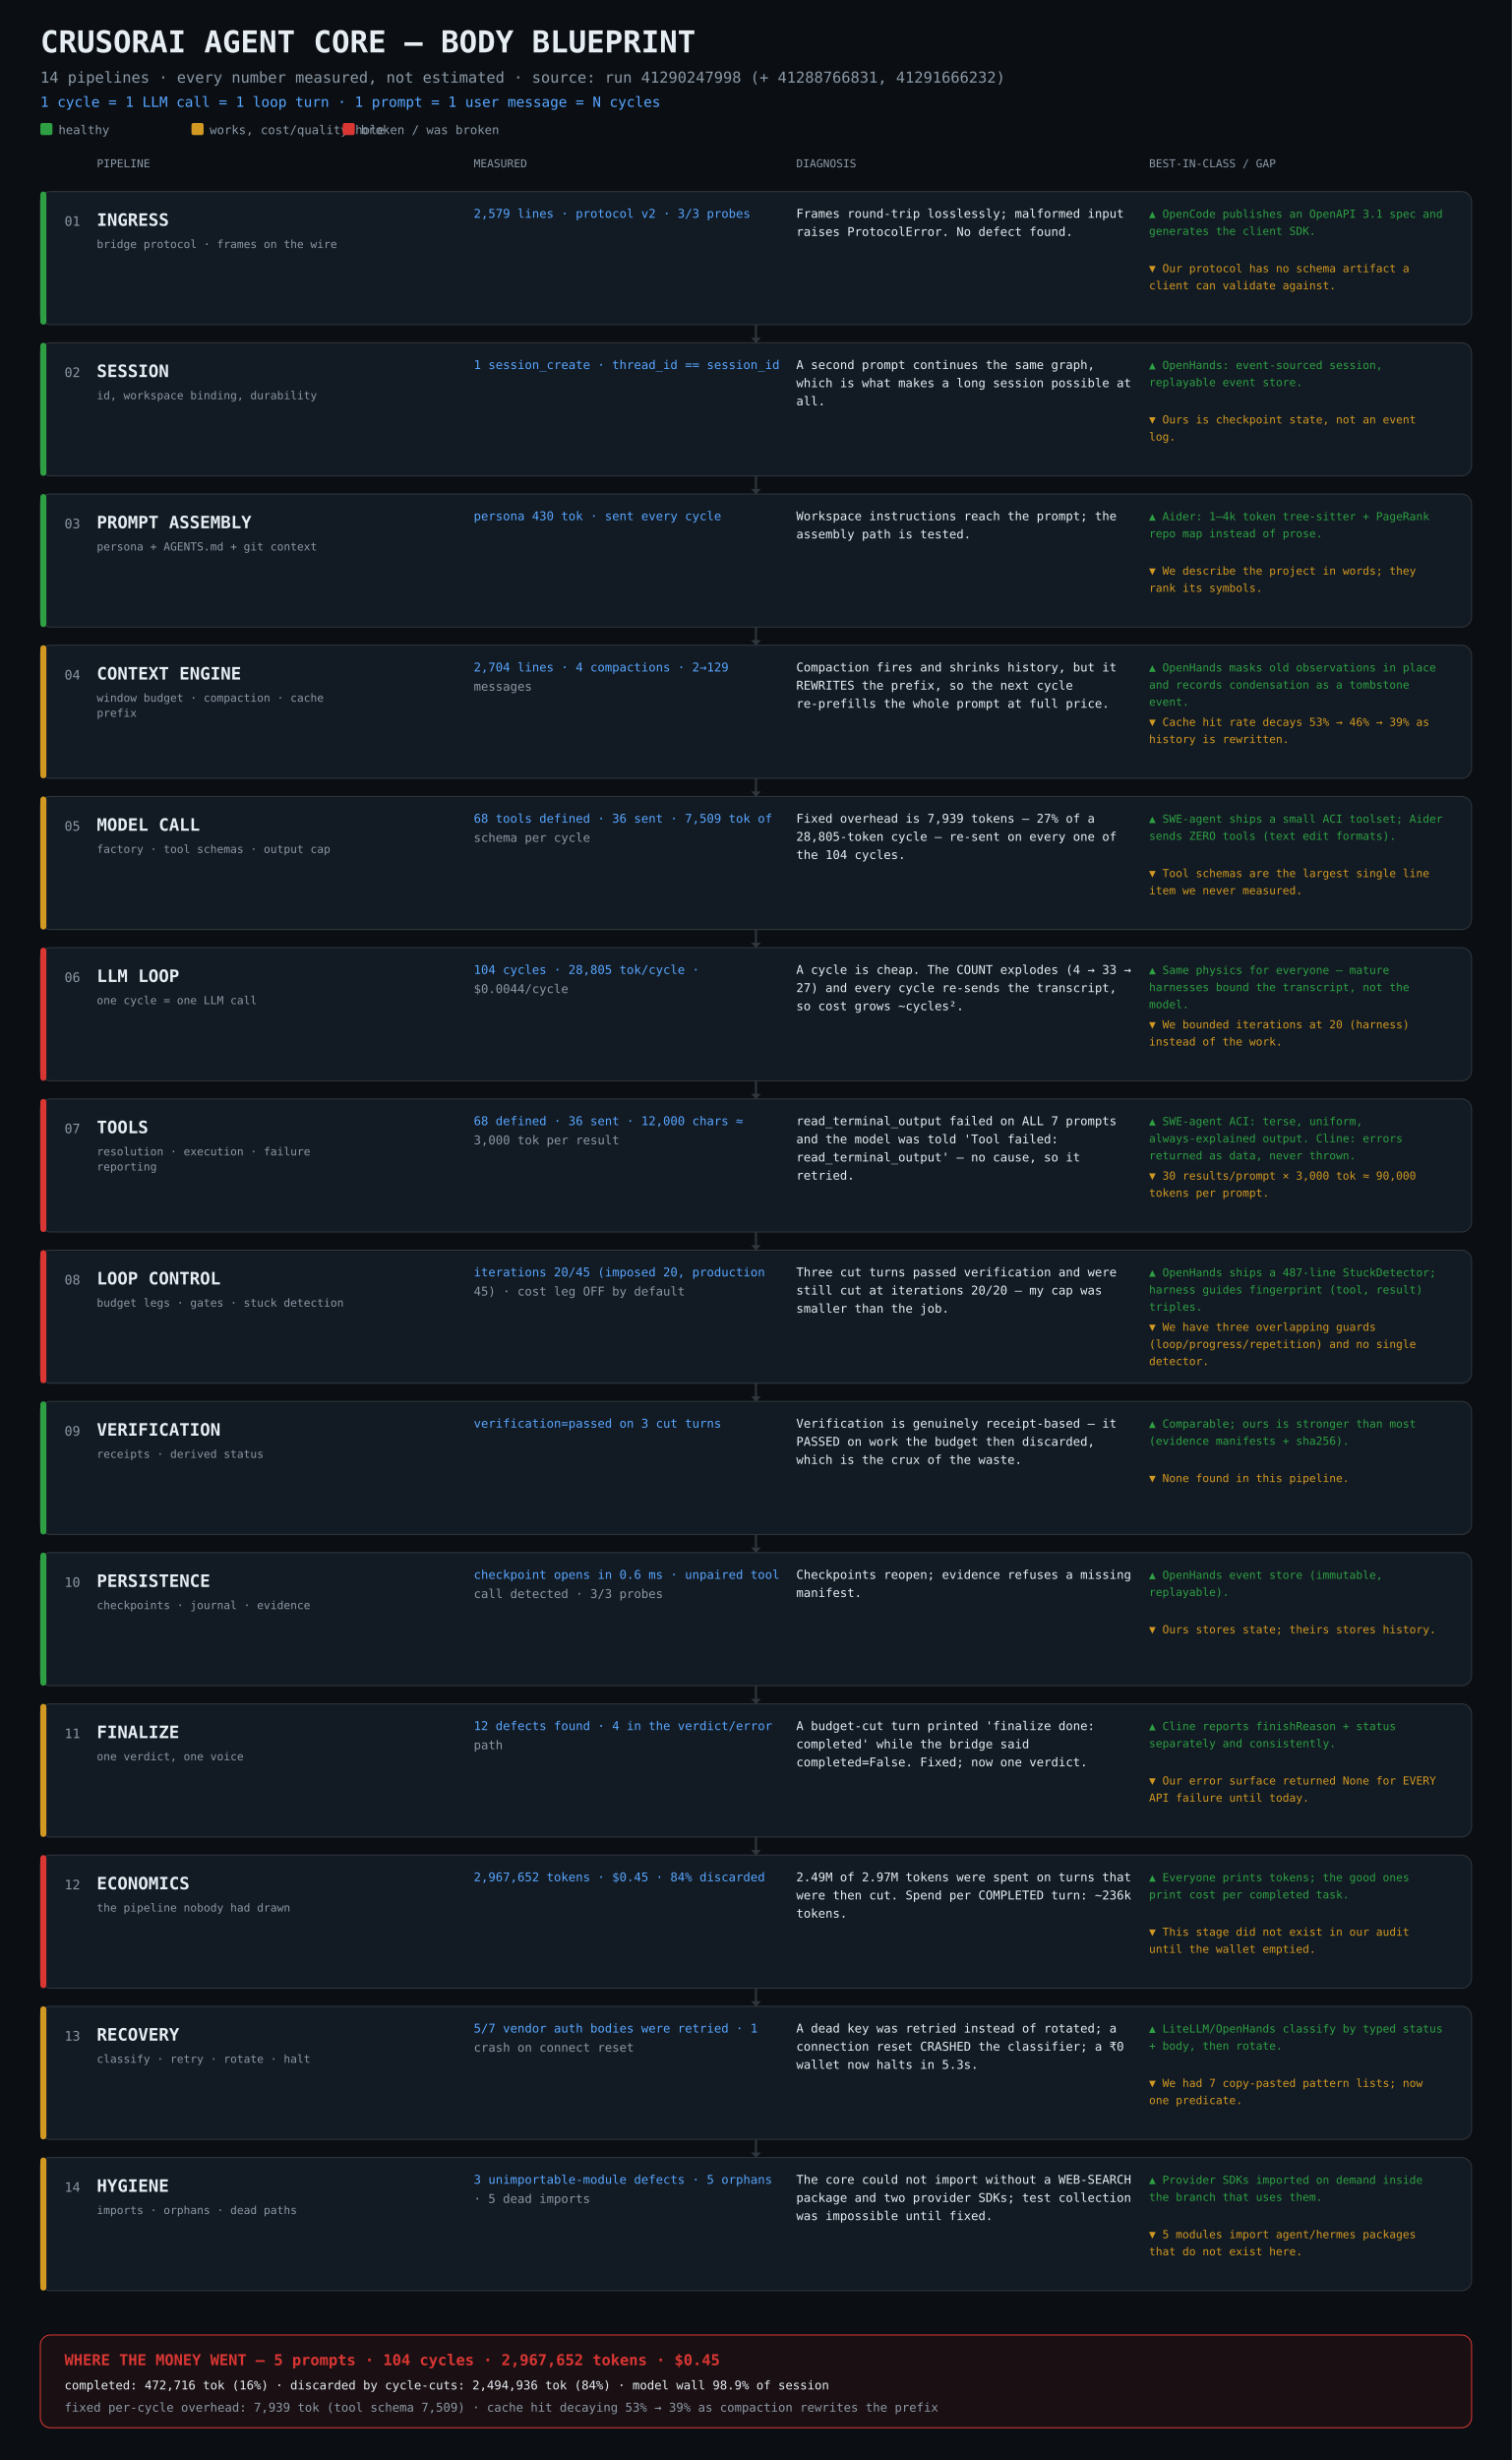
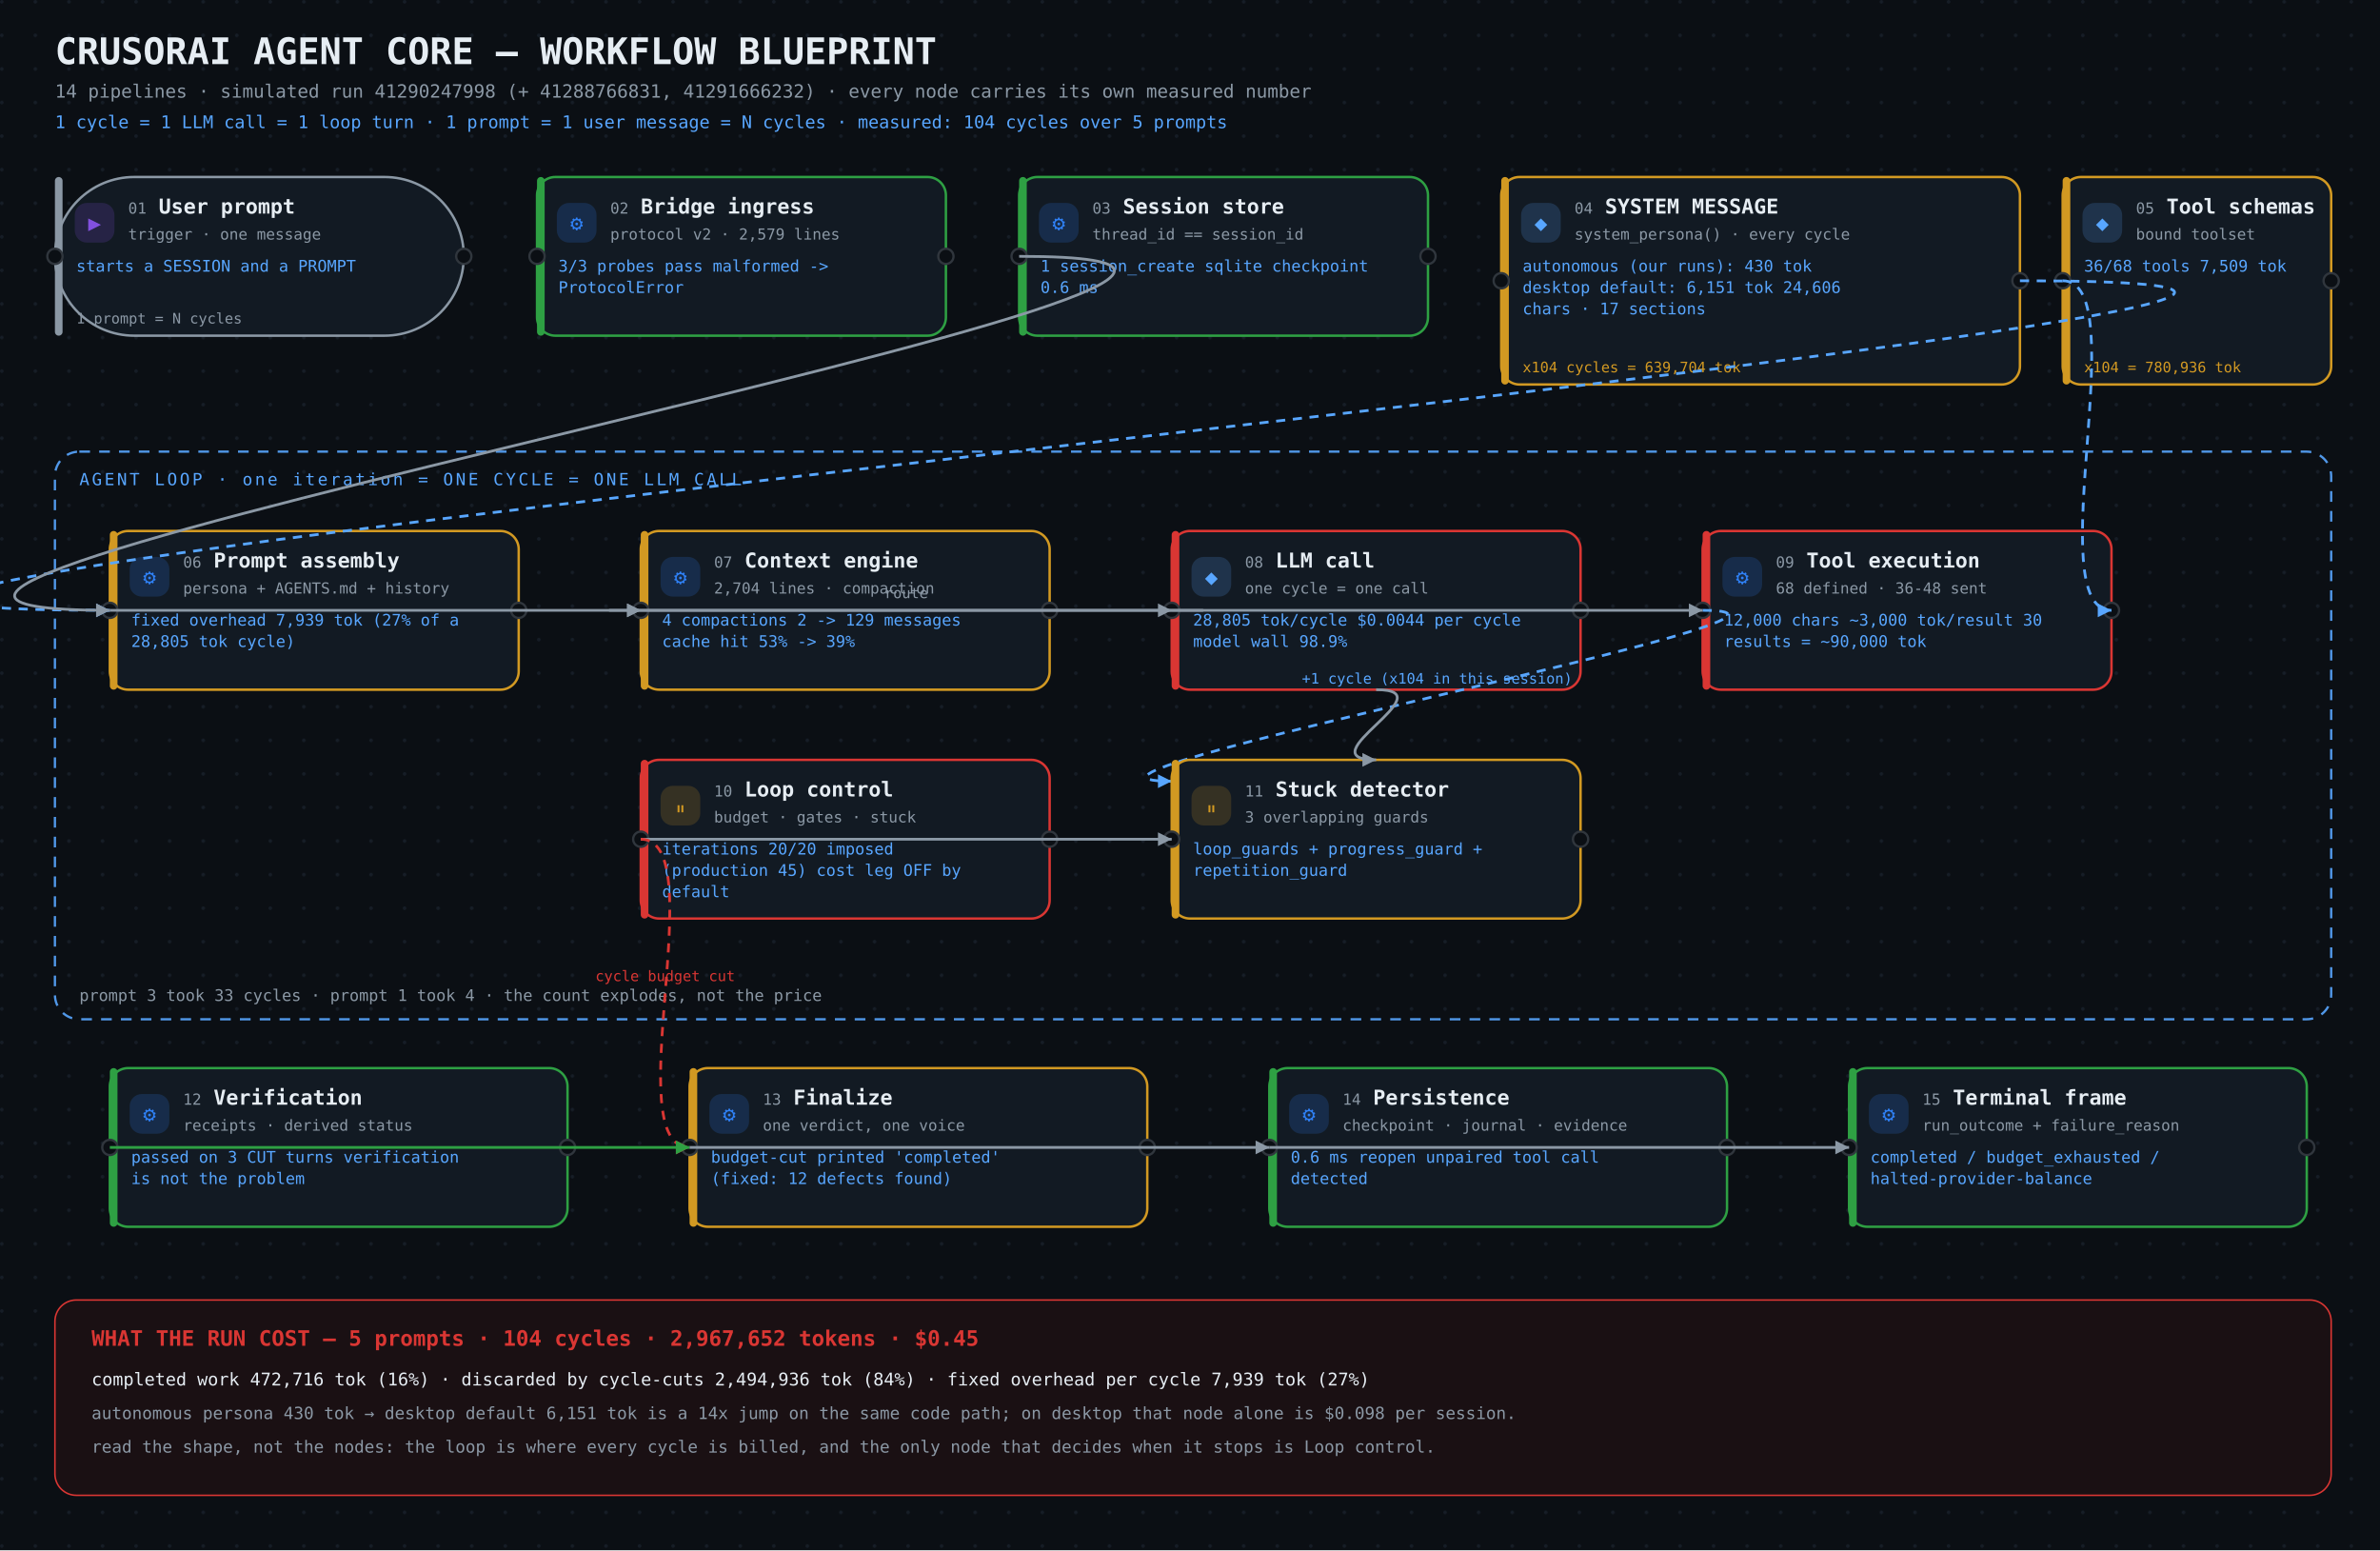
- <svg xmlns="http://www.w3.org/2000/svg" width="1500" height="2440" viewBox="0 0 1500 2440" font-family="ui-monospace,SFMono-Regular,Menlo,monospace">
-   <rect width="1500" height="2440" fill="#0b0f14" />
-   <text x="40" y="52" fill="#e6edf3" font-size="30" font-weight="700">CRUSORAI AGENT CORE — BODY BLUEPRINT</text>
-   <text x="40" y="82" fill="#8b98a5" font-size="15">14 pipelines · every number measured, not estimated · source: run 41290247998 (+ 41288766831, 41291666232)</text>
-   <text x="40" y="106" fill="#58a6ff" font-size="14">1 cycle = 1 LLM call = 1 loop turn   ·   1 prompt = 1 user message = N cycles</text>
-   <rect x="40" y="122" width="12" height="12" rx="2" fill="#2ea043" />
-   <text x="58" y="133" fill="#8b98a5" font-size="12">healthy</text>
-   <rect x="190" y="122" width="12" height="12" rx="2" fill="#d29922" />
-   <text x="208" y="133" fill="#8b98a5" font-size="12">works, cost/quality hole</text>
-   <rect x="340" y="122" width="12" height="12" rx="2" fill="#da3633" />
-   <text x="358" y="133" fill="#8b98a5" font-size="12">broken / was broken</text>
-   <text x="96" y="166" fill="#8b98a5" font-size="11">PIPELINE</text>
-   <text x="470" y="166" fill="#8b98a5" font-size="11">MEASURED</text>
-   <text x="790" y="166" fill="#8b98a5" font-size="11">DIAGNOSIS</text>
-   <text x="1140" y="166" fill="#8b98a5" font-size="11">BEST-IN-CLASS / GAP</text>
-   <rect x="40" y="190" width="1420" height="132" rx="10" fill="#121a23" stroke="#30363d" />
-   <rect x="40" y="190" width="6" height="132" rx="3" fill="#2ea043" />
-   <text x="64" y="224" fill="#8b98a5" font-size="13">01</text>
-   <text x="96" y="224" fill="#e6edf3" font-size="17" font-weight="700">INGRESS</text>
-   <text x="96" y="246" fill="#8b98a5" font-size="11">bridge protocol · frames on the wire</text>
-   <text x="470" y="216" fill="#58a6ff" font-size="12">2,579 lines · protocol v2 · 3/3 probes</text>
-   <text x="790" y="216" fill="#e6edf3" font-size="12">Frames round-trip losslessly; malformed input</text>
-   <text x="790" y="234" fill="#e6edf3" font-size="12">raises ProtocolError. No defect found.</text>
-   <text x="1140" y="216" fill="#2ea043" font-size="11">▲ OpenCode publishes an OpenAPI 3.1 spec and</text>
-   <text x="1140" y="233" fill="#2ea043" font-size="11">generates the client SDK.</text>
-   <text x="1140" y="270" fill="#d29922" font-size="11">▼ Our protocol has no schema artifact a</text>
-   <text x="1140" y="287" fill="#d29922" font-size="11">client can validate against.</text>
-   <line x1="750" y1="322" x2="750" y2="340" stroke="#30363d" stroke-width="2" />
-   <polygon points="745,335 755,335 750,340" fill="#30363d" />
-   <rect x="40" y="340" width="1420" height="132" rx="10" fill="#121a23" stroke="#30363d" />
-   <rect x="40" y="340" width="6" height="132" rx="3" fill="#2ea043" />
-   <text x="64" y="374" fill="#8b98a5" font-size="13">02</text>
-   <text x="96" y="374" fill="#e6edf3" font-size="17" font-weight="700">SESSION</text>
-   <text x="96" y="396" fill="#8b98a5" font-size="11">id, workspace binding, durability</text>
-   <text x="470" y="366" fill="#58a6ff" font-size="12">1 session_create · thread_id == session_id</text>
-   <text x="790" y="366" fill="#e6edf3" font-size="12">A second prompt continues the same graph,</text>
-   <text x="790" y="384" fill="#e6edf3" font-size="12">which is what makes a long session possible at</text>
-   <text x="790" y="402" fill="#e6edf3" font-size="12">all.</text>
-   <text x="1140" y="366" fill="#2ea043" font-size="11">▲ OpenHands: event-sourced session,</text>
-   <text x="1140" y="383" fill="#2ea043" font-size="11">replayable event store.</text>
-   <text x="1140" y="420" fill="#d29922" font-size="11">▼ Ours is checkpoint state, not an event</text>
-   <text x="1140" y="437" fill="#d29922" font-size="11">log.</text>
-   <line x1="750" y1="472" x2="750" y2="490" stroke="#30363d" stroke-width="2" />
-   <polygon points="745,485 755,485 750,490" fill="#30363d" />
-   <rect x="40" y="490" width="1420" height="132" rx="10" fill="#121a23" stroke="#30363d" />
-   <rect x="40" y="490" width="6" height="132" rx="3" fill="#2ea043" />
-   <text x="64" y="524" fill="#8b98a5" font-size="13">03</text>
-   <text x="96" y="524" fill="#e6edf3" font-size="17" font-weight="700">PROMPT ASSEMBLY</text>
-   <text x="96" y="546" fill="#8b98a5" font-size="11">persona + AGENTS.md + git context</text>
-   <text x="470" y="516" fill="#58a6ff" font-size="12">persona 430 tok · sent every cycle</text>
-   <text x="790" y="516" fill="#e6edf3" font-size="12">Workspace instructions reach the prompt; the</text>
-   <text x="790" y="534" fill="#e6edf3" font-size="12">assembly path is tested.</text>
-   <text x="1140" y="516" fill="#2ea043" font-size="11">▲ Aider: 1–4k token tree-sitter + PageRank</text>
-   <text x="1140" y="533" fill="#2ea043" font-size="11">repo map instead of prose.</text>
-   <text x="1140" y="570" fill="#d29922" font-size="11">▼ We describe the project in words; they</text>
-   <text x="1140" y="587" fill="#d29922" font-size="11">rank its symbols.</text>
-   <line x1="750" y1="622" x2="750" y2="640" stroke="#30363d" stroke-width="2" />
-   <polygon points="745,635 755,635 750,640" fill="#30363d" />
-   <rect x="40" y="640" width="1420" height="132" rx="10" fill="#121a23" stroke="#30363d" />
-   <rect x="40" y="640" width="6" height="132" rx="3" fill="#d29922" />
-   <text x="64" y="674" fill="#8b98a5" font-size="13">04</text>
-   <text x="96" y="674" fill="#e6edf3" font-size="17" font-weight="700">CONTEXT ENGINE</text>
-   <text x="96" y="696" fill="#8b98a5" font-size="11">window budget · compaction · cache</text>
-   <text x="96" y="711" fill="#8b98a5" font-size="11">prefix</text>
-   <text x="470" y="666" fill="#58a6ff" font-size="12">2,704 lines · 4 compactions · 2→129</text>
-   <text x="470" y="685" fill="#8b98a5" font-size="12">messages</text>
-   <text x="790" y="666" fill="#e6edf3" font-size="12">Compaction fires and shrinks history, but it</text>
-   <text x="790" y="684" fill="#e6edf3" font-size="12">REWRITES the prefix, so the next cycle</text>
-   <text x="790" y="702" fill="#e6edf3" font-size="12">re-prefills the whole prompt at full price.</text>
-   <text x="1140" y="666" fill="#2ea043" font-size="11">▲ OpenHands masks old observations in place</text>
-   <text x="1140" y="683" fill="#2ea043" font-size="11">and records condensation as a tombstone</text>
-   <text x="1140" y="700" fill="#2ea043" font-size="11">event.</text>
-   <text x="1140" y="720" fill="#d29922" font-size="11">▼ Cache hit rate decays 53% → 46% → 39% as</text>
-   <text x="1140" y="737" fill="#d29922" font-size="11">history is rewritten.</text>
-   <line x1="750" y1="772" x2="750" y2="790" stroke="#30363d" stroke-width="2" />
-   <polygon points="745,785 755,785 750,790" fill="#30363d" />
-   <rect x="40" y="790" width="1420" height="132" rx="10" fill="#121a23" stroke="#30363d" />
-   <rect x="40" y="790" width="6" height="132" rx="3" fill="#d29922" />
-   <text x="64" y="824" fill="#8b98a5" font-size="13">05</text>
-   <text x="96" y="824" fill="#e6edf3" font-size="17" font-weight="700">MODEL CALL</text>
-   <text x="96" y="846" fill="#8b98a5" font-size="11">factory · tool schemas · output cap</text>
-   <text x="470" y="816" fill="#58a6ff" font-size="12">68 tools defined · 36 sent · 7,509 tok of</text>
-   <text x="470" y="835" fill="#8b98a5" font-size="12">schema per cycle</text>
-   <text x="790" y="816" fill="#e6edf3" font-size="12">Fixed overhead is 7,939 tokens — 27% of a</text>
-   <text x="790" y="834" fill="#e6edf3" font-size="12">28,805-token cycle — re-sent on every one of</text>
-   <text x="790" y="852" fill="#e6edf3" font-size="12">the 104 cycles.</text>
-   <text x="1140" y="816" fill="#2ea043" font-size="11">▲ SWE-agent ships a small ACI toolset; Aider</text>
-   <text x="1140" y="833" fill="#2ea043" font-size="11">sends ZERO tools (text edit formats).</text>
-   <text x="1140" y="870" fill="#d29922" font-size="11">▼ Tool schemas are the largest single line</text>
-   <text x="1140" y="887" fill="#d29922" font-size="11">item we never measured.</text>
-   <line x1="750" y1="922" x2="750" y2="940" stroke="#30363d" stroke-width="2" />
-   <polygon points="745,935 755,935 750,940" fill="#30363d" />
-   <rect x="40" y="940" width="1420" height="132" rx="10" fill="#121a23" stroke="#30363d" />
-   <rect x="40" y="940" width="6" height="132" rx="3" fill="#da3633" />
-   <text x="64" y="974" fill="#8b98a5" font-size="13">06</text>
-   <text x="96" y="974" fill="#e6edf3" font-size="17" font-weight="700">LLM LOOP</text>
-   <text x="96" y="996" fill="#8b98a5" font-size="11">one cycle = one LLM call</text>
-   <text x="470" y="966" fill="#58a6ff" font-size="12">104 cycles · 28,805 tok/cycle ·</text>
-   <text x="470" y="985" fill="#8b98a5" font-size="12">$0.0044/cycle</text>
-   <text x="790" y="966" fill="#e6edf3" font-size="12">A cycle is cheap. The COUNT explodes (4 → 33 →</text>
-   <text x="790" y="984" fill="#e6edf3" font-size="12">27) and every cycle re-sends the transcript,</text>
-   <text x="790" y="1002" fill="#e6edf3" font-size="12">so cost grows ~cycles².</text>
-   <text x="1140" y="966" fill="#2ea043" font-size="11">▲ Same physics for everyone — mature</text>
-   <text x="1140" y="983" fill="#2ea043" font-size="11">harnesses bound the transcript, not the</text>
-   <text x="1140" y="1000" fill="#2ea043" font-size="11">model.</text>
-   <text x="1140" y="1020" fill="#d29922" font-size="11">▼ We bounded iterations at 20 (harness)</text>
-   <text x="1140" y="1037" fill="#d29922" font-size="11">instead of the work.</text>
-   <line x1="750" y1="1072" x2="750" y2="1090" stroke="#30363d" stroke-width="2" />
-   <polygon points="745,1085 755,1085 750,1090" fill="#30363d" />
-   <rect x="40" y="1090" width="1420" height="132" rx="10" fill="#121a23" stroke="#30363d" />
-   <rect x="40" y="1090" width="6" height="132" rx="3" fill="#da3633" />
-   <text x="64" y="1124" fill="#8b98a5" font-size="13">07</text>
-   <text x="96" y="1124" fill="#e6edf3" font-size="17" font-weight="700">TOOLS</text>
-   <text x="96" y="1146" fill="#8b98a5" font-size="11">resolution · execution · failure</text>
-   <text x="96" y="1161" fill="#8b98a5" font-size="11">reporting</text>
-   <text x="470" y="1116" fill="#58a6ff" font-size="12">68 defined · 36 sent · 12,000 chars ≈</text>
-   <text x="470" y="1135" fill="#8b98a5" font-size="12">3,000 tok per result</text>
-   <text x="790" y="1116" fill="#e6edf3" font-size="12">read_terminal_output failed on ALL 7 prompts</text>
-   <text x="790" y="1134" fill="#e6edf3" font-size="12">and the model was told 'Tool failed:</text>
-   <text x="790" y="1152" fill="#e6edf3" font-size="12">read_terminal_output' — no cause, so it</text>
-   <text x="790" y="1170" fill="#e6edf3" font-size="12">retried.</text>
-   <text x="1140" y="1116" fill="#2ea043" font-size="11">▲ SWE-agent ACI: terse, uniform,</text>
-   <text x="1140" y="1133" fill="#2ea043" font-size="11">always-explained output. Cline: errors</text>
-   <text x="1140" y="1150" fill="#2ea043" font-size="11">returned as data, never thrown.</text>
-   <text x="1140" y="1170" fill="#d29922" font-size="11">▼ 30 results/prompt × 3,000 tok ≈ 90,000</text>
-   <text x="1140" y="1187" fill="#d29922" font-size="11">tokens per prompt.</text>
-   <line x1="750" y1="1222" x2="750" y2="1240" stroke="#30363d" stroke-width="2" />
-   <polygon points="745,1235 755,1235 750,1240" fill="#30363d" />
-   <rect x="40" y="1240" width="1420" height="132" rx="10" fill="#121a23" stroke="#30363d" />
-   <rect x="40" y="1240" width="6" height="132" rx="3" fill="#da3633" />
-   <text x="64" y="1274" fill="#8b98a5" font-size="13">08</text>
-   <text x="96" y="1274" fill="#e6edf3" font-size="17" font-weight="700">LOOP CONTROL</text>
-   <text x="96" y="1296" fill="#8b98a5" font-size="11">budget legs · gates · stuck detection</text>
-   <text x="470" y="1266" fill="#58a6ff" font-size="12">iterations 20/45 (imposed 20, production</text>
-   <text x="470" y="1285" fill="#8b98a5" font-size="12">45) · cost leg OFF by default</text>
-   <text x="790" y="1266" fill="#e6edf3" font-size="12">Three cut turns passed verification and were</text>
-   <text x="790" y="1284" fill="#e6edf3" font-size="12">still cut at iterations 20/20 — my cap was</text>
-   <text x="790" y="1302" fill="#e6edf3" font-size="12">smaller than the job.</text>
-   <text x="1140" y="1266" fill="#2ea043" font-size="11">▲ OpenHands ships a 487-line StuckDetector;</text>
-   <text x="1140" y="1283" fill="#2ea043" font-size="11">harness guides fingerprint (tool, result)</text>
-   <text x="1140" y="1300" fill="#2ea043" font-size="11">triples.</text>
-   <text x="1140" y="1320" fill="#d29922" font-size="11">▼ We have three overlapping guards</text>
-   <text x="1140" y="1337" fill="#d29922" font-size="11">(loop/progress/repetition) and no single</text>
-   <text x="1140" y="1354" fill="#d29922" font-size="11">detector.</text>
-   <line x1="750" y1="1372" x2="750" y2="1390" stroke="#30363d" stroke-width="2" />
-   <polygon points="745,1385 755,1385 750,1390" fill="#30363d" />
-   <rect x="40" y="1390" width="1420" height="132" rx="10" fill="#121a23" stroke="#30363d" />
-   <rect x="40" y="1390" width="6" height="132" rx="3" fill="#2ea043" />
-   <text x="64" y="1424" fill="#8b98a5" font-size="13">09</text>
-   <text x="96" y="1424" fill="#e6edf3" font-size="17" font-weight="700">VERIFICATION</text>
-   <text x="96" y="1446" fill="#8b98a5" font-size="11">receipts · derived status</text>
-   <text x="470" y="1416" fill="#58a6ff" font-size="12">verification=passed on 3 cut turns</text>
-   <text x="790" y="1416" fill="#e6edf3" font-size="12">Verification is genuinely receipt-based — it</text>
-   <text x="790" y="1434" fill="#e6edf3" font-size="12">PASSED on work the budget then discarded,</text>
-   <text x="790" y="1452" fill="#e6edf3" font-size="12">which is the crux of the waste.</text>
-   <text x="1140" y="1416" fill="#2ea043" font-size="11">▲ Comparable; ours is stronger than most</text>
-   <text x="1140" y="1433" fill="#2ea043" font-size="11">(evidence manifests + sha256).</text>
-   <text x="1140" y="1470" fill="#d29922" font-size="11">▼ None found in this pipeline.</text>
-   <line x1="750" y1="1522" x2="750" y2="1540" stroke="#30363d" stroke-width="2" />
-   <polygon points="745,1535 755,1535 750,1540" fill="#30363d" />
-   <rect x="40" y="1540" width="1420" height="132" rx="10" fill="#121a23" stroke="#30363d" />
-   <rect x="40" y="1540" width="6" height="132" rx="3" fill="#2ea043" />
-   <text x="64" y="1574" fill="#8b98a5" font-size="13">10</text>
-   <text x="96" y="1574" fill="#e6edf3" font-size="17" font-weight="700">PERSISTENCE</text>
-   <text x="96" y="1596" fill="#8b98a5" font-size="11">checkpoints · journal · evidence</text>
-   <text x="470" y="1566" fill="#58a6ff" font-size="12">checkpoint opens in 0.6 ms · unpaired tool</text>
-   <text x="470" y="1585" fill="#8b98a5" font-size="12">call detected · 3/3 probes</text>
-   <text x="790" y="1566" fill="#e6edf3" font-size="12">Checkpoints reopen; evidence refuses a missing</text>
-   <text x="790" y="1584" fill="#e6edf3" font-size="12">manifest.</text>
-   <text x="1140" y="1566" fill="#2ea043" font-size="11">▲ OpenHands event store (immutable,</text>
-   <text x="1140" y="1583" fill="#2ea043" font-size="11">replayable).</text>
-   <text x="1140" y="1620" fill="#d29922" font-size="11">▼ Ours stores state; theirs stores history.</text>
-   <line x1="750" y1="1672" x2="750" y2="1690" stroke="#30363d" stroke-width="2" />
-   <polygon points="745,1685 755,1685 750,1690" fill="#30363d" />
-   <rect x="40" y="1690" width="1420" height="132" rx="10" fill="#121a23" stroke="#30363d" />
-   <rect x="40" y="1690" width="6" height="132" rx="3" fill="#d29922" />
-   <text x="64" y="1724" fill="#8b98a5" font-size="13">11</text>
-   <text x="96" y="1724" fill="#e6edf3" font-size="17" font-weight="700">FINALIZE</text>
-   <text x="96" y="1746" fill="#8b98a5" font-size="11">one verdict, one voice</text>
-   <text x="470" y="1716" fill="#58a6ff" font-size="12">12 defects found · 4 in the verdict/error</text>
-   <text x="470" y="1735" fill="#8b98a5" font-size="12">path</text>
-   <text x="790" y="1716" fill="#e6edf3" font-size="12">A budget-cut turn printed 'finalize done:</text>
-   <text x="790" y="1734" fill="#e6edf3" font-size="12">completed' while the bridge said</text>
-   <text x="790" y="1752" fill="#e6edf3" font-size="12">completed=False. Fixed; now one verdict.</text>
-   <text x="1140" y="1716" fill="#2ea043" font-size="11">▲ Cline reports finishReason + status</text>
-   <text x="1140" y="1733" fill="#2ea043" font-size="11">separately and consistently.</text>
-   <text x="1140" y="1770" fill="#d29922" font-size="11">▼ Our error surface returned None for EVERY</text>
-   <text x="1140" y="1787" fill="#d29922" font-size="11">API failure until today.</text>
-   <line x1="750" y1="1822" x2="750" y2="1840" stroke="#30363d" stroke-width="2" />
-   <polygon points="745,1835 755,1835 750,1840" fill="#30363d" />
-   <rect x="40" y="1840" width="1420" height="132" rx="10" fill="#121a23" stroke="#30363d" />
-   <rect x="40" y="1840" width="6" height="132" rx="3" fill="#da3633" />
-   <text x="64" y="1874" fill="#8b98a5" font-size="13">12</text>
-   <text x="96" y="1874" fill="#e6edf3" font-size="17" font-weight="700">ECONOMICS</text>
-   <text x="96" y="1896" fill="#8b98a5" font-size="11">the pipeline nobody had drawn</text>
-   <text x="470" y="1866" fill="#58a6ff" font-size="12">2,967,652 tokens · $0.45 · 84% discarded</text>
-   <text x="790" y="1866" fill="#e6edf3" font-size="12">2.49M of 2.97M tokens were spent on turns that</text>
-   <text x="790" y="1884" fill="#e6edf3" font-size="12">were then cut. Spend per COMPLETED turn: ~236k</text>
-   <text x="790" y="1902" fill="#e6edf3" font-size="12">tokens.</text>
-   <text x="1140" y="1866" fill="#2ea043" font-size="11">▲ Everyone prints tokens; the good ones</text>
-   <text x="1140" y="1883" fill="#2ea043" font-size="11">print cost per completed task.</text>
-   <text x="1140" y="1920" fill="#d29922" font-size="11">▼ This stage did not exist in our audit</text>
-   <text x="1140" y="1937" fill="#d29922" font-size="11">until the wallet emptied.</text>
-   <line x1="750" y1="1972" x2="750" y2="1990" stroke="#30363d" stroke-width="2" />
-   <polygon points="745,1985 755,1985 750,1990" fill="#30363d" />
-   <rect x="40" y="1990" width="1420" height="132" rx="10" fill="#121a23" stroke="#30363d" />
-   <rect x="40" y="1990" width="6" height="132" rx="3" fill="#d29922" />
-   <text x="64" y="2024" fill="#8b98a5" font-size="13">13</text>
-   <text x="96" y="2024" fill="#e6edf3" font-size="17" font-weight="700">RECOVERY</text>
-   <text x="96" y="2046" fill="#8b98a5" font-size="11">classify · retry · rotate · halt</text>
-   <text x="470" y="2016" fill="#58a6ff" font-size="12">5/7 vendor auth bodies were retried · 1</text>
-   <text x="470" y="2035" fill="#8b98a5" font-size="12">crash on connect reset</text>
-   <text x="790" y="2016" fill="#e6edf3" font-size="12">A dead key was retried instead of rotated; a</text>
-   <text x="790" y="2034" fill="#e6edf3" font-size="12">connection reset CRASHED the classifier; a ₹0</text>
-   <text x="790" y="2052" fill="#e6edf3" font-size="12">wallet now halts in 5.3s.</text>
-   <text x="1140" y="2016" fill="#2ea043" font-size="11">▲ LiteLLM/OpenHands classify by typed status</text>
-   <text x="1140" y="2033" fill="#2ea043" font-size="11">+ body, then rotate.</text>
-   <text x="1140" y="2070" fill="#d29922" font-size="11">▼ We had 7 copy-pasted pattern lists; now</text>
-   <text x="1140" y="2087" fill="#d29922" font-size="11">one predicate.</text>
-   <line x1="750" y1="2122" x2="750" y2="2140" stroke="#30363d" stroke-width="2" />
-   <polygon points="745,2135 755,2135 750,2140" fill="#30363d" />
-   <rect x="40" y="2140" width="1420" height="132" rx="10" fill="#121a23" stroke="#30363d" />
-   <rect x="40" y="2140" width="6" height="132" rx="3" fill="#d29922" />
-   <text x="64" y="2174" fill="#8b98a5" font-size="13">14</text>
-   <text x="96" y="2174" fill="#e6edf3" font-size="17" font-weight="700">HYGIENE</text>
-   <text x="96" y="2196" fill="#8b98a5" font-size="11">imports · orphans · dead paths</text>
-   <text x="470" y="2166" fill="#58a6ff" font-size="12">3 unimportable-module defects · 5 orphans</text>
-   <text x="470" y="2185" fill="#8b98a5" font-size="12">· 5 dead imports</text>
-   <text x="790" y="2166" fill="#e6edf3" font-size="12">The core could not import without a WEB-SEARCH</text>
-   <text x="790" y="2184" fill="#e6edf3" font-size="12">package and two provider SDKs; test collection</text>
-   <text x="790" y="2202" fill="#e6edf3" font-size="12">was impossible until fixed.</text>
-   <text x="1140" y="2166" fill="#2ea043" font-size="11">▲ Provider SDKs imported on demand inside</text>
-   <text x="1140" y="2183" fill="#2ea043" font-size="11">the branch that uses them.</text>
-   <text x="1140" y="2220" fill="#d29922" font-size="11">▼ 5 modules import agent/hermes packages</text>
-   <text x="1140" y="2237" fill="#d29922" font-size="11">that do not exist here.</text>
-   <rect x="40" y="2316" width="1420" height="92" rx="10" fill="#1a1013" stroke="#da3633" />
-   <text x="64" y="2346" fill="#da3633" font-size="15" font-weight="700">WHERE THE MONEY WENT — 5 prompts · 104 cycles · 2,967,652 tokens · $0.45</text>
-   <text x="64" y="2370" fill="#e6edf3" font-size="12">completed: 472,716 tok (16%)   ·   discarded by cycle-cuts: 2,494,936 tok (84%)   ·   model wall 98.9% of session</text>
-   <text x="64" y="2392" fill="#8b98a5" font-size="12">fixed per-cycle overhead: 7,939 tok (tool schema 7,509)  ·  cache hit decaying 53% → 39% as compaction rewrites the prefix</text>
+ <svg xmlns="http://www.w3.org/2000/svg" width="1560" height="1016" viewBox="0 0 1560 1016" font-family="ui-monospace,SFMono-Regular,Menlo,monospace">
+   <rect width="1560" height="1016" fill="#0b0f14" />
+   <defs>
+     <pattern id="dots" width="22" height="22" patternUnits="userSpaceOnUse">
+       <circle cx="1.2" cy="1.2" r="1.2" fill="#161d26" />
+     </pattern>
+   </defs>
+   <rect width="1560" height="1016" fill="url(#dots)" />
+   <text x="36" y="42" fill="#e6edf3" font-size="24" font-weight="700">CRUSORAI AGENT CORE — WORKFLOW BLUEPRINT</text>
+   <text x="36" y="64" fill="#8b98a5" font-size="12">14 pipelines · simulated run 41290247998 (+ 41288766831, 41291666232) · every node carries its own measured number</text>
+   <text x="36" y="84" fill="#58a6ff" font-size="11.5">1 cycle = 1 LLM call = 1 loop turn   ·   1 prompt = 1 user message = N cycles   ·   measured: 104 cycles over 5 prompts</text>
+   <g>
+     <rect x="36" y="116" width="268" height="104" rx="52" fill="#121a23" stroke="#8b98a5" stroke-width="1.6" />
+     <rect x="36" y="116" width="5" height="104" rx="2.5" fill="#8b98a5" />
+     <rect x="49" y="133" width="26" height="26" rx="8" fill="#8250df" opacity="0.18" />
+     <text x="62" y="151" fill="#8250df" font-size="14" text-anchor="middle">▶</text>
+     <text x="84" y="140" fill="#8b98a5" font-size="10">01</text>
+     <text x="104" y="140" fill="#e6edf3" font-size="13.5" font-weight="700">User prompt</text>
+     <text x="84" y="157" fill="#8b98a5" font-size="10">trigger · one message</text>
+     <text x="50" y="178" fill="#58a6ff" font-size="10.5">starts a SESSION and a PROMPT</text>
+     <text x="50" y="212" fill="#8b98a5" font-size="9.5">1 prompt = N cycles</text>
+     <circle cx="36" cy="168" r="5" fill="#0b0f14" stroke="#30363d" stroke-width="1.5" />
+     <circle cx="304" cy="168" r="5" fill="#0b0f14" stroke="#30363d" stroke-width="1.5" />
+   </g>
+   <g>
+     <rect x="352" y="116" width="268" height="104" rx="12" fill="#121a23" stroke="#2ea043" stroke-width="1.6" />
+     <rect x="352" y="116" width="5" height="104" rx="2.5" fill="#2ea043" />
+     <rect x="365" y="133" width="26" height="26" rx="8" fill="#2f81f7" opacity="0.18" />
+     <text x="378" y="151" fill="#2f81f7" font-size="14" text-anchor="middle">⚙</text>
+     <text x="400" y="140" fill="#8b98a5" font-size="10">02</text>
+     <text x="420" y="140" fill="#e6edf3" font-size="13.5" font-weight="700">Bridge ingress</text>
+     <text x="400" y="157" fill="#8b98a5" font-size="10">protocol v2 · 2,579 lines</text>
+     <text x="366" y="178" fill="#58a6ff" font-size="10.5">3/3 probes pass malformed -&gt;</text>
+     <text x="366" y="192" fill="#58a6ff" font-size="10.5">ProtocolError</text>
+     <circle cx="352" cy="168" r="5" fill="#0b0f14" stroke="#30363d" stroke-width="1.5" />
+     <circle cx="620" cy="168" r="5" fill="#0b0f14" stroke="#30363d" stroke-width="1.5" />
+   </g>
+   <g>
+     <rect x="668" y="116" width="268" height="104" rx="12" fill="#121a23" stroke="#2ea043" stroke-width="1.6" />
+     <rect x="668" y="116" width="5" height="104" rx="2.5" fill="#2ea043" />
+     <rect x="681" y="133" width="26" height="26" rx="8" fill="#2f81f7" opacity="0.18" />
+     <text x="694" y="151" fill="#2f81f7" font-size="14" text-anchor="middle">⚙</text>
+     <text x="716" y="140" fill="#8b98a5" font-size="10">03</text>
+     <text x="736" y="140" fill="#e6edf3" font-size="13.5" font-weight="700">Session store</text>
+     <text x="716" y="157" fill="#8b98a5" font-size="10">thread_id == session_id</text>
+     <text x="682" y="178" fill="#58a6ff" font-size="10.5">1 session_create sqlite checkpoint</text>
+     <text x="682" y="192" fill="#58a6ff" font-size="10.5">0.6 ms</text>
+     <circle cx="668" cy="168" r="5" fill="#0b0f14" stroke="#30363d" stroke-width="1.5" />
+     <circle cx="936" cy="168" r="5" fill="#0b0f14" stroke="#30363d" stroke-width="1.5" />
+   </g>
+   <g>
+     <rect x="984" y="116" width="340" height="136" rx="12" fill="#121a23" stroke="#d29922" stroke-width="1.6" />
+     <rect x="984" y="116" width="5" height="136" rx="2.5" fill="#d29922" />
+     <rect x="997" y="133" width="26" height="26" rx="8" fill="#58a6ff" opacity="0.18" />
+     <text x="1010" y="151" fill="#58a6ff" font-size="14" text-anchor="middle">◆</text>
+     <text x="1032" y="140" fill="#8b98a5" font-size="10">04</text>
+     <text x="1052" y="140" fill="#e6edf3" font-size="13.5" font-weight="700">SYSTEM MESSAGE</text>
+     <text x="1032" y="157" fill="#8b98a5" font-size="10">system_persona() · every cycle</text>
+     <text x="998" y="178" fill="#58a6ff" font-size="10.5">autonomous (our runs): 430 tok</text>
+     <text x="998" y="192" fill="#58a6ff" font-size="10.5">desktop default: 6,151 tok 24,606</text>
+     <text x="998" y="206" fill="#58a6ff" font-size="10.5">chars · 17 sections</text>
+     <text x="998" y="244" fill="#d29922" font-size="9.5">x104 cycles = 639,704 tok</text>
+     <circle cx="984" cy="184" r="5" fill="#0b0f14" stroke="#30363d" stroke-width="1.5" />
+     <circle cx="1324" cy="184" r="5" fill="#0b0f14" stroke="#30363d" stroke-width="1.5" />
+   </g>
+   <g>
+     <rect x="1352" y="116" width="176" height="136" rx="12" fill="#121a23" stroke="#d29922" stroke-width="1.6" />
+     <rect x="1352" y="116" width="5" height="136" rx="2.5" fill="#d29922" />
+     <rect x="1365" y="133" width="26" height="26" rx="8" fill="#58a6ff" opacity="0.18" />
+     <text x="1378" y="151" fill="#58a6ff" font-size="14" text-anchor="middle">◆</text>
+     <text x="1400" y="140" fill="#8b98a5" font-size="10">05</text>
+     <text x="1420" y="140" fill="#e6edf3" font-size="13.5" font-weight="700">Tool schemas</text>
+     <text x="1400" y="157" fill="#8b98a5" font-size="10">bound toolset</text>
+     <text x="1366" y="178" fill="#58a6ff" font-size="10.5">36/68 tools 7,509 tok</text>
+     <text x="1366" y="244" fill="#d29922" font-size="9.5">x104 = 780,936 tok</text>
+     <circle cx="1352" cy="184" r="5" fill="#0b0f14" stroke="#30363d" stroke-width="1.5" />
+     <circle cx="1528" cy="184" r="5" fill="#0b0f14" stroke="#30363d" stroke-width="1.5" />
+   </g>
+   <rect x="36" y="296" width="1492" height="372" rx="16" fill="none" stroke="#58a6ff" stroke-width="1.5" stroke-dasharray="7 6" opacity="0.9" />
+   <text x="52" y="318" fill="#58a6ff" font-size="11" letter-spacing="1.6">AGENT LOOP  ·  one iteration = ONE CYCLE = ONE LLM CALL</text>
+   <text x="52" y="656" fill="#8b98a5" font-size="10.5">prompt 3 took 33 cycles · prompt 1 took 4 · the count explodes, not the price</text>
+   <g>
+     <rect x="72" y="348" width="268" height="104" rx="12" fill="#121a23" stroke="#d29922" stroke-width="1.6" />
+     <rect x="72" y="348" width="5" height="104" rx="2.5" fill="#d29922" />
+     <rect x="85" y="365" width="26" height="26" rx="8" fill="#2f81f7" opacity="0.18" />
+     <text x="98" y="383" fill="#2f81f7" font-size="14" text-anchor="middle">⚙</text>
+     <text x="120" y="372" fill="#8b98a5" font-size="10">06</text>
+     <text x="140" y="372" fill="#e6edf3" font-size="13.5" font-weight="700">Prompt assembly</text>
+     <text x="120" y="389" fill="#8b98a5" font-size="10">persona + AGENTS.md + history</text>
+     <text x="86" y="410" fill="#58a6ff" font-size="10.5">fixed overhead 7,939 tok (27% of a</text>
+     <text x="86" y="424" fill="#58a6ff" font-size="10.5">28,805 tok cycle)</text>
+     <circle cx="72" cy="400" r="5" fill="#0b0f14" stroke="#30363d" stroke-width="1.5" />
+     <circle cx="340" cy="400" r="5" fill="#0b0f14" stroke="#30363d" stroke-width="1.5" />
+   </g>
+   <g>
+     <rect x="420" y="348" width="268" height="104" rx="12" fill="#121a23" stroke="#d29922" stroke-width="1.6" />
+     <rect x="420" y="348" width="5" height="104" rx="2.5" fill="#d29922" />
+     <rect x="433" y="365" width="26" height="26" rx="8" fill="#2f81f7" opacity="0.18" />
+     <text x="446" y="383" fill="#2f81f7" font-size="14" text-anchor="middle">⚙</text>
+     <text x="468" y="372" fill="#8b98a5" font-size="10">07</text>
+     <text x="488" y="372" fill="#e6edf3" font-size="13.5" font-weight="700">Context engine</text>
+     <text x="468" y="389" fill="#8b98a5" font-size="10">2,704 lines · compaction</text>
+     <text x="434" y="410" fill="#58a6ff" font-size="10.5">4 compactions 2 -&gt; 129 messages</text>
+     <text x="434" y="424" fill="#58a6ff" font-size="10.5">cache hit 53% -&gt; 39%</text>
+     <circle cx="420" cy="400" r="5" fill="#0b0f14" stroke="#30363d" stroke-width="1.5" />
+     <circle cx="688" cy="400" r="5" fill="#0b0f14" stroke="#30363d" stroke-width="1.5" />
+   </g>
+   <g>
+     <rect x="768" y="348" width="268" height="104" rx="12" fill="#121a23" stroke="#da3633" stroke-width="1.6" />
+     <rect x="768" y="348" width="5" height="104" rx="2.5" fill="#da3633" />
+     <rect x="781" y="365" width="26" height="26" rx="8" fill="#58a6ff" opacity="0.18" />
+     <text x="794" y="383" fill="#58a6ff" font-size="14" text-anchor="middle">◆</text>
+     <text x="816" y="372" fill="#8b98a5" font-size="10">08</text>
+     <text x="836" y="372" fill="#e6edf3" font-size="13.5" font-weight="700">LLM call</text>
+     <text x="816" y="389" fill="#8b98a5" font-size="10">one cycle = one call</text>
+     <text x="782" y="410" fill="#58a6ff" font-size="10.5">28,805 tok/cycle $0.0044 per cycle</text>
+     <text x="782" y="424" fill="#58a6ff" font-size="10.5">model wall 98.9%</text>
+     <circle cx="768" cy="400" r="5" fill="#0b0f14" stroke="#30363d" stroke-width="1.5" />
+     <circle cx="1036" cy="400" r="5" fill="#0b0f14" stroke="#30363d" stroke-width="1.5" />
+   </g>
+   <g>
+     <rect x="1116" y="348" width="268" height="104" rx="12" fill="#121a23" stroke="#da3633" stroke-width="1.6" />
+     <rect x="1116" y="348" width="5" height="104" rx="2.5" fill="#da3633" />
+     <rect x="1129" y="365" width="26" height="26" rx="8" fill="#2f81f7" opacity="0.18" />
+     <text x="1142" y="383" fill="#2f81f7" font-size="14" text-anchor="middle">⚙</text>
+     <text x="1164" y="372" fill="#8b98a5" font-size="10">09</text>
+     <text x="1184" y="372" fill="#e6edf3" font-size="13.5" font-weight="700">Tool execution</text>
+     <text x="1164" y="389" fill="#8b98a5" font-size="10">68 defined · 36-48 sent</text>
+     <text x="1130" y="410" fill="#58a6ff" font-size="10.5">12,000 chars ~3,000 tok/result 30</text>
+     <text x="1130" y="424" fill="#58a6ff" font-size="10.5">results = ~90,000 tok</text>
+     <circle cx="1116" cy="400" r="5" fill="#0b0f14" stroke="#30363d" stroke-width="1.5" />
+     <circle cx="1384" cy="400" r="5" fill="#0b0f14" stroke="#30363d" stroke-width="1.5" />
+   </g>
+   <path d="M 1116 400 C 1237.8 400, 646.2 512, 768 512" fill="none" stroke="#58a6ff" stroke-width="1.8" stroke-dasharray="6 5" />
+   <polygon points="759,507.5 759,516.5 768,512" fill="#58a6ff" />
+   <text x="942.0" y="448.0" fill="#58a6ff" font-size="9.5" text-anchor="middle">+1 cycle (x104 in this session)</text>
+   <g>
+     <rect x="420" y="498" width="268" height="104" rx="12" fill="#121a23" stroke="#da3633" stroke-width="1.6" />
+     <rect x="420" y="498" width="5" height="104" rx="2.5" fill="#da3633" />
+     <rect x="433" y="515" width="26" height="26" rx="8" fill="#d29922" opacity="0.18" />
+     <text x="446" y="533" fill="#d29922" font-size="14" text-anchor="middle">⏸</text>
+     <text x="468" y="522" fill="#8b98a5" font-size="10">10</text>
+     <text x="488" y="522" fill="#e6edf3" font-size="13.5" font-weight="700">Loop control</text>
+     <text x="468" y="539" fill="#8b98a5" font-size="10">budget · gates · stuck</text>
+     <text x="434" y="560" fill="#58a6ff" font-size="10.5">iterations 20/20 imposed</text>
+     <text x="434" y="574" fill="#58a6ff" font-size="10.5">(production 45) cost leg OFF by</text>
+     <text x="434" y="588" fill="#58a6ff" font-size="10.5">default</text>
+     <circle cx="420" cy="550" r="5" fill="#0b0f14" stroke="#30363d" stroke-width="1.5" />
+     <circle cx="688" cy="550" r="5" fill="#0b0f14" stroke="#30363d" stroke-width="1.5" />
+   </g>
+   <g>
+     <rect x="768" y="498" width="268" height="104" rx="12" fill="#121a23" stroke="#d29922" stroke-width="1.6" />
+     <rect x="768" y="498" width="5" height="104" rx="2.5" fill="#d29922" />
+     <rect x="781" y="515" width="26" height="26" rx="8" fill="#d29922" opacity="0.18" />
+     <text x="794" y="533" fill="#d29922" font-size="14" text-anchor="middle">⏸</text>
+     <text x="816" y="522" fill="#8b98a5" font-size="10">11</text>
+     <text x="836" y="522" fill="#e6edf3" font-size="13.5" font-weight="700">Stuck detector</text>
+     <text x="816" y="539" fill="#8b98a5" font-size="10">3 overlapping guards</text>
+     <text x="782" y="560" fill="#58a6ff" font-size="10.5">loop_guards + progress_guard +</text>
+     <text x="782" y="574" fill="#58a6ff" font-size="10.5">repetition_guard</text>
+     <circle cx="768" cy="550" r="5" fill="#0b0f14" stroke="#30363d" stroke-width="1.5" />
+     <circle cx="1036" cy="550" r="5" fill="#0b0f14" stroke="#30363d" stroke-width="1.5" />
+   </g>
+   <path d="M 768 400 C 907.2 400, 280.8 400, 420 400" fill="none" stroke="#8b98a5" stroke-width="1.8" />
+   <polygon points="411,395.5 411,404.5 420,400" fill="#8b98a5" />
+   <text x="594.0" y="392.0" fill="#8b98a5" font-size="9.5" text-anchor="middle">route</text>
+   <path d="M 902 452 C 950 452, 854 498, 902 498" fill="none" stroke="#8b98a5" stroke-width="1.8" />
+   <polygon points="893,493.5 893,502.5 902,498" fill="#8b98a5" />
+   <path d="M 420 550 C 559.2 550, 628.8 550, 768 550" fill="none" stroke="#8b98a5" stroke-width="1.8" />
+   <polygon points="759,545.5 759,554.5 768,550" fill="#8b98a5" />
+   <g>
+     <rect x="72" y="700" width="300" height="104" rx="12" fill="#121a23" stroke="#2ea043" stroke-width="1.6" />
+     <rect x="72" y="700" width="5" height="104" rx="2.5" fill="#2ea043" />
+     <rect x="85" y="717" width="26" height="26" rx="8" fill="#2f81f7" opacity="0.18" />
+     <text x="98" y="735" fill="#2f81f7" font-size="14" text-anchor="middle">⚙</text>
+     <text x="120" y="724" fill="#8b98a5" font-size="10">12</text>
+     <text x="140" y="724" fill="#e6edf3" font-size="13.5" font-weight="700">Verification</text>
+     <text x="120" y="741" fill="#8b98a5" font-size="10">receipts · derived status</text>
+     <text x="86" y="762" fill="#58a6ff" font-size="10.5">passed on 3 CUT turns verification</text>
+     <text x="86" y="776" fill="#58a6ff" font-size="10.5">is not the problem</text>
+     <circle cx="72" cy="752" r="5" fill="#0b0f14" stroke="#30363d" stroke-width="1.5" />
+     <circle cx="372" cy="752" r="5" fill="#0b0f14" stroke="#30363d" stroke-width="1.5" />
+   </g>
+   <g>
+     <rect x="452" y="700" width="300" height="104" rx="12" fill="#121a23" stroke="#d29922" stroke-width="1.6" />
+     <rect x="452" y="700" width="5" height="104" rx="2.5" fill="#d29922" />
+     <rect x="465" y="717" width="26" height="26" rx="8" fill="#2f81f7" opacity="0.18" />
+     <text x="478" y="735" fill="#2f81f7" font-size="14" text-anchor="middle">⚙</text>
+     <text x="500" y="724" fill="#8b98a5" font-size="10">13</text>
+     <text x="520" y="724" fill="#e6edf3" font-size="13.5" font-weight="700">Finalize</text>
+     <text x="500" y="741" fill="#8b98a5" font-size="10">one verdict, one voice</text>
+     <text x="466" y="762" fill="#58a6ff" font-size="10.5">budget-cut printed 'completed'</text>
+     <text x="466" y="776" fill="#58a6ff" font-size="10.5">(fixed: 12 defects found)</text>
+     <circle cx="452" cy="752" r="5" fill="#0b0f14" stroke="#30363d" stroke-width="1.5" />
+     <circle cx="752" cy="752" r="5" fill="#0b0f14" stroke="#30363d" stroke-width="1.5" />
+   </g>
+   <g>
+     <rect x="832" y="700" width="300" height="104" rx="12" fill="#121a23" stroke="#2ea043" stroke-width="1.6" />
+     <rect x="832" y="700" width="5" height="104" rx="2.5" fill="#2ea043" />
+     <rect x="845" y="717" width="26" height="26" rx="8" fill="#2f81f7" opacity="0.18" />
+     <text x="858" y="735" fill="#2f81f7" font-size="14" text-anchor="middle">⚙</text>
+     <text x="880" y="724" fill="#8b98a5" font-size="10">14</text>
+     <text x="900" y="724" fill="#e6edf3" font-size="13.5" font-weight="700">Persistence</text>
+     <text x="880" y="741" fill="#8b98a5" font-size="10">checkpoint · journal · evidence</text>
+     <text x="846" y="762" fill="#58a6ff" font-size="10.5">0.6 ms reopen unpaired tool call</text>
+     <text x="846" y="776" fill="#58a6ff" font-size="10.5">detected</text>
+     <circle cx="832" cy="752" r="5" fill="#0b0f14" stroke="#30363d" stroke-width="1.5" />
+     <circle cx="1132" cy="752" r="5" fill="#0b0f14" stroke="#30363d" stroke-width="1.5" />
+   </g>
+   <g>
+     <rect x="1212" y="700" width="300" height="104" rx="12" fill="#121a23" stroke="#2ea043" stroke-width="1.6" />
+     <rect x="1212" y="700" width="5" height="104" rx="2.5" fill="#2ea043" />
+     <rect x="1225" y="717" width="26" height="26" rx="8" fill="#2f81f7" opacity="0.18" />
+     <text x="1238" y="735" fill="#2f81f7" font-size="14" text-anchor="middle">⚙</text>
+     <text x="1260" y="724" fill="#8b98a5" font-size="10">15</text>
+     <text x="1280" y="724" fill="#e6edf3" font-size="13.5" font-weight="700">Terminal frame</text>
+     <text x="1260" y="741" fill="#8b98a5" font-size="10">run_outcome + failure_reason</text>
+     <text x="1226" y="762" fill="#58a6ff" font-size="10.5">completed / budget_exhausted /</text>
+     <text x="1226" y="776" fill="#58a6ff" font-size="10.5">halted-provider-balance</text>
+     <circle cx="1212" cy="752" r="5" fill="#0b0f14" stroke="#30363d" stroke-width="1.5" />
+     <circle cx="1512" cy="752" r="5" fill="#0b0f14" stroke="#30363d" stroke-width="1.5" />
+   </g>
+   <path d="M 1324 184 C 1950.0 184, -554.0 400, 72 400" fill="none" stroke="#58a6ff" stroke-width="1.8" stroke-dasharray="6 5" />
+   <polygon points="63,395.5 63,404.5 72,400" fill="#58a6ff" />
+   <path d="M 668 168 C 1025.6 168, -285.6 400, 72 400" fill="none" stroke="#8b98a5" stroke-width="1.8" />
+   <polygon points="63,395.5 63,404.5 72,400" fill="#8b98a5" />
+   <path d="M 1352 184 C 1400 184, 1336 400, 1384 400" fill="none" stroke="#58a6ff" stroke-width="1.8" stroke-dasharray="6 5" />
+   <polygon points="1375,395.5 1375,404.5 1384,400" fill="#58a6ff" />
+   <path d="M 72 400 C 246.0 400, 246.0 400, 420 400" fill="none" stroke="#8b98a5" stroke-width="1.8" />
+   <polygon points="411,395.5 411,404.5 420,400" fill="#8b98a5" />
+   <path d="M 420 400 C 594.0 400, 594.0 400, 768 400" fill="none" stroke="#8b98a5" stroke-width="1.8" />
+   <polygon points="759,395.5 759,404.5 768,400" fill="#8b98a5" />
+   <path d="M 768 400 C 942.0 400, 942.0 400, 1116 400" fill="none" stroke="#8b98a5" stroke-width="1.8" />
+   <polygon points="1107,395.5 1107,404.5 1116,400" fill="#8b98a5" />
+   <path d="M 420 550 C 468 550, 404 752, 452 752" fill="none" stroke="#da3633" stroke-width="1.8" stroke-dasharray="6 5" />
+   <polygon points="443,747.5 443,756.5 452,752" fill="#da3633" />
+   <text x="436.0" y="643.0" fill="#da3633" font-size="9.5" text-anchor="middle">cycle budget cut</text>
+   <path d="M 72 752 C 224.0 752, 300.0 752, 452 752" fill="none" stroke="#2ea043" stroke-width="1.8" />
+   <polygon points="443,747.5 443,756.5 452,752" fill="#2ea043" />
+   <path d="M 452 752 C 604.0 752, 680.0 752, 832 752" fill="none" stroke="#8b98a5" stroke-width="1.8" />
+   <polygon points="823,747.5 823,756.5 832,752" fill="#8b98a5" />
+   <path d="M 832 752 C 984.0 752, 1060.0 752, 1212 752" fill="none" stroke="#8b98a5" stroke-width="1.8" />
+   <polygon points="1203,747.5 1203,756.5 1212,752" fill="#8b98a5" />
+   <rect x="36" y="852" width="1492" height="128" rx="14" fill="#1a1013" stroke="#da3633" />
+   <text x="60" y="882" fill="#da3633" font-size="14" font-weight="700">WHAT THE RUN COST — 5 prompts · 104 cycles · 2,967,652 tokens · $0.45</text>
+   <text x="60" y="908" fill="#e6edf3" font-size="11.5">completed work 472,716 tok (16%)   ·   discarded by cycle-cuts 2,494,936 tok (84%)   ·   fixed overhead per cycle 7,939 tok (27%)</text>
+   <text x="60" y="930" fill="#8b98a5" font-size="11">autonomous persona 430 tok → desktop default 6,151 tok is a 14x jump on the same code path; on desktop that node alone is $0.098 per session.</text>
+   <text x="60" y="952" fill="#8b98a5" font-size="11">read the shape, not the nodes: the loop is where every cycle is billed, and the only node that decides when it stops is Loop control.</text>
</svg>
